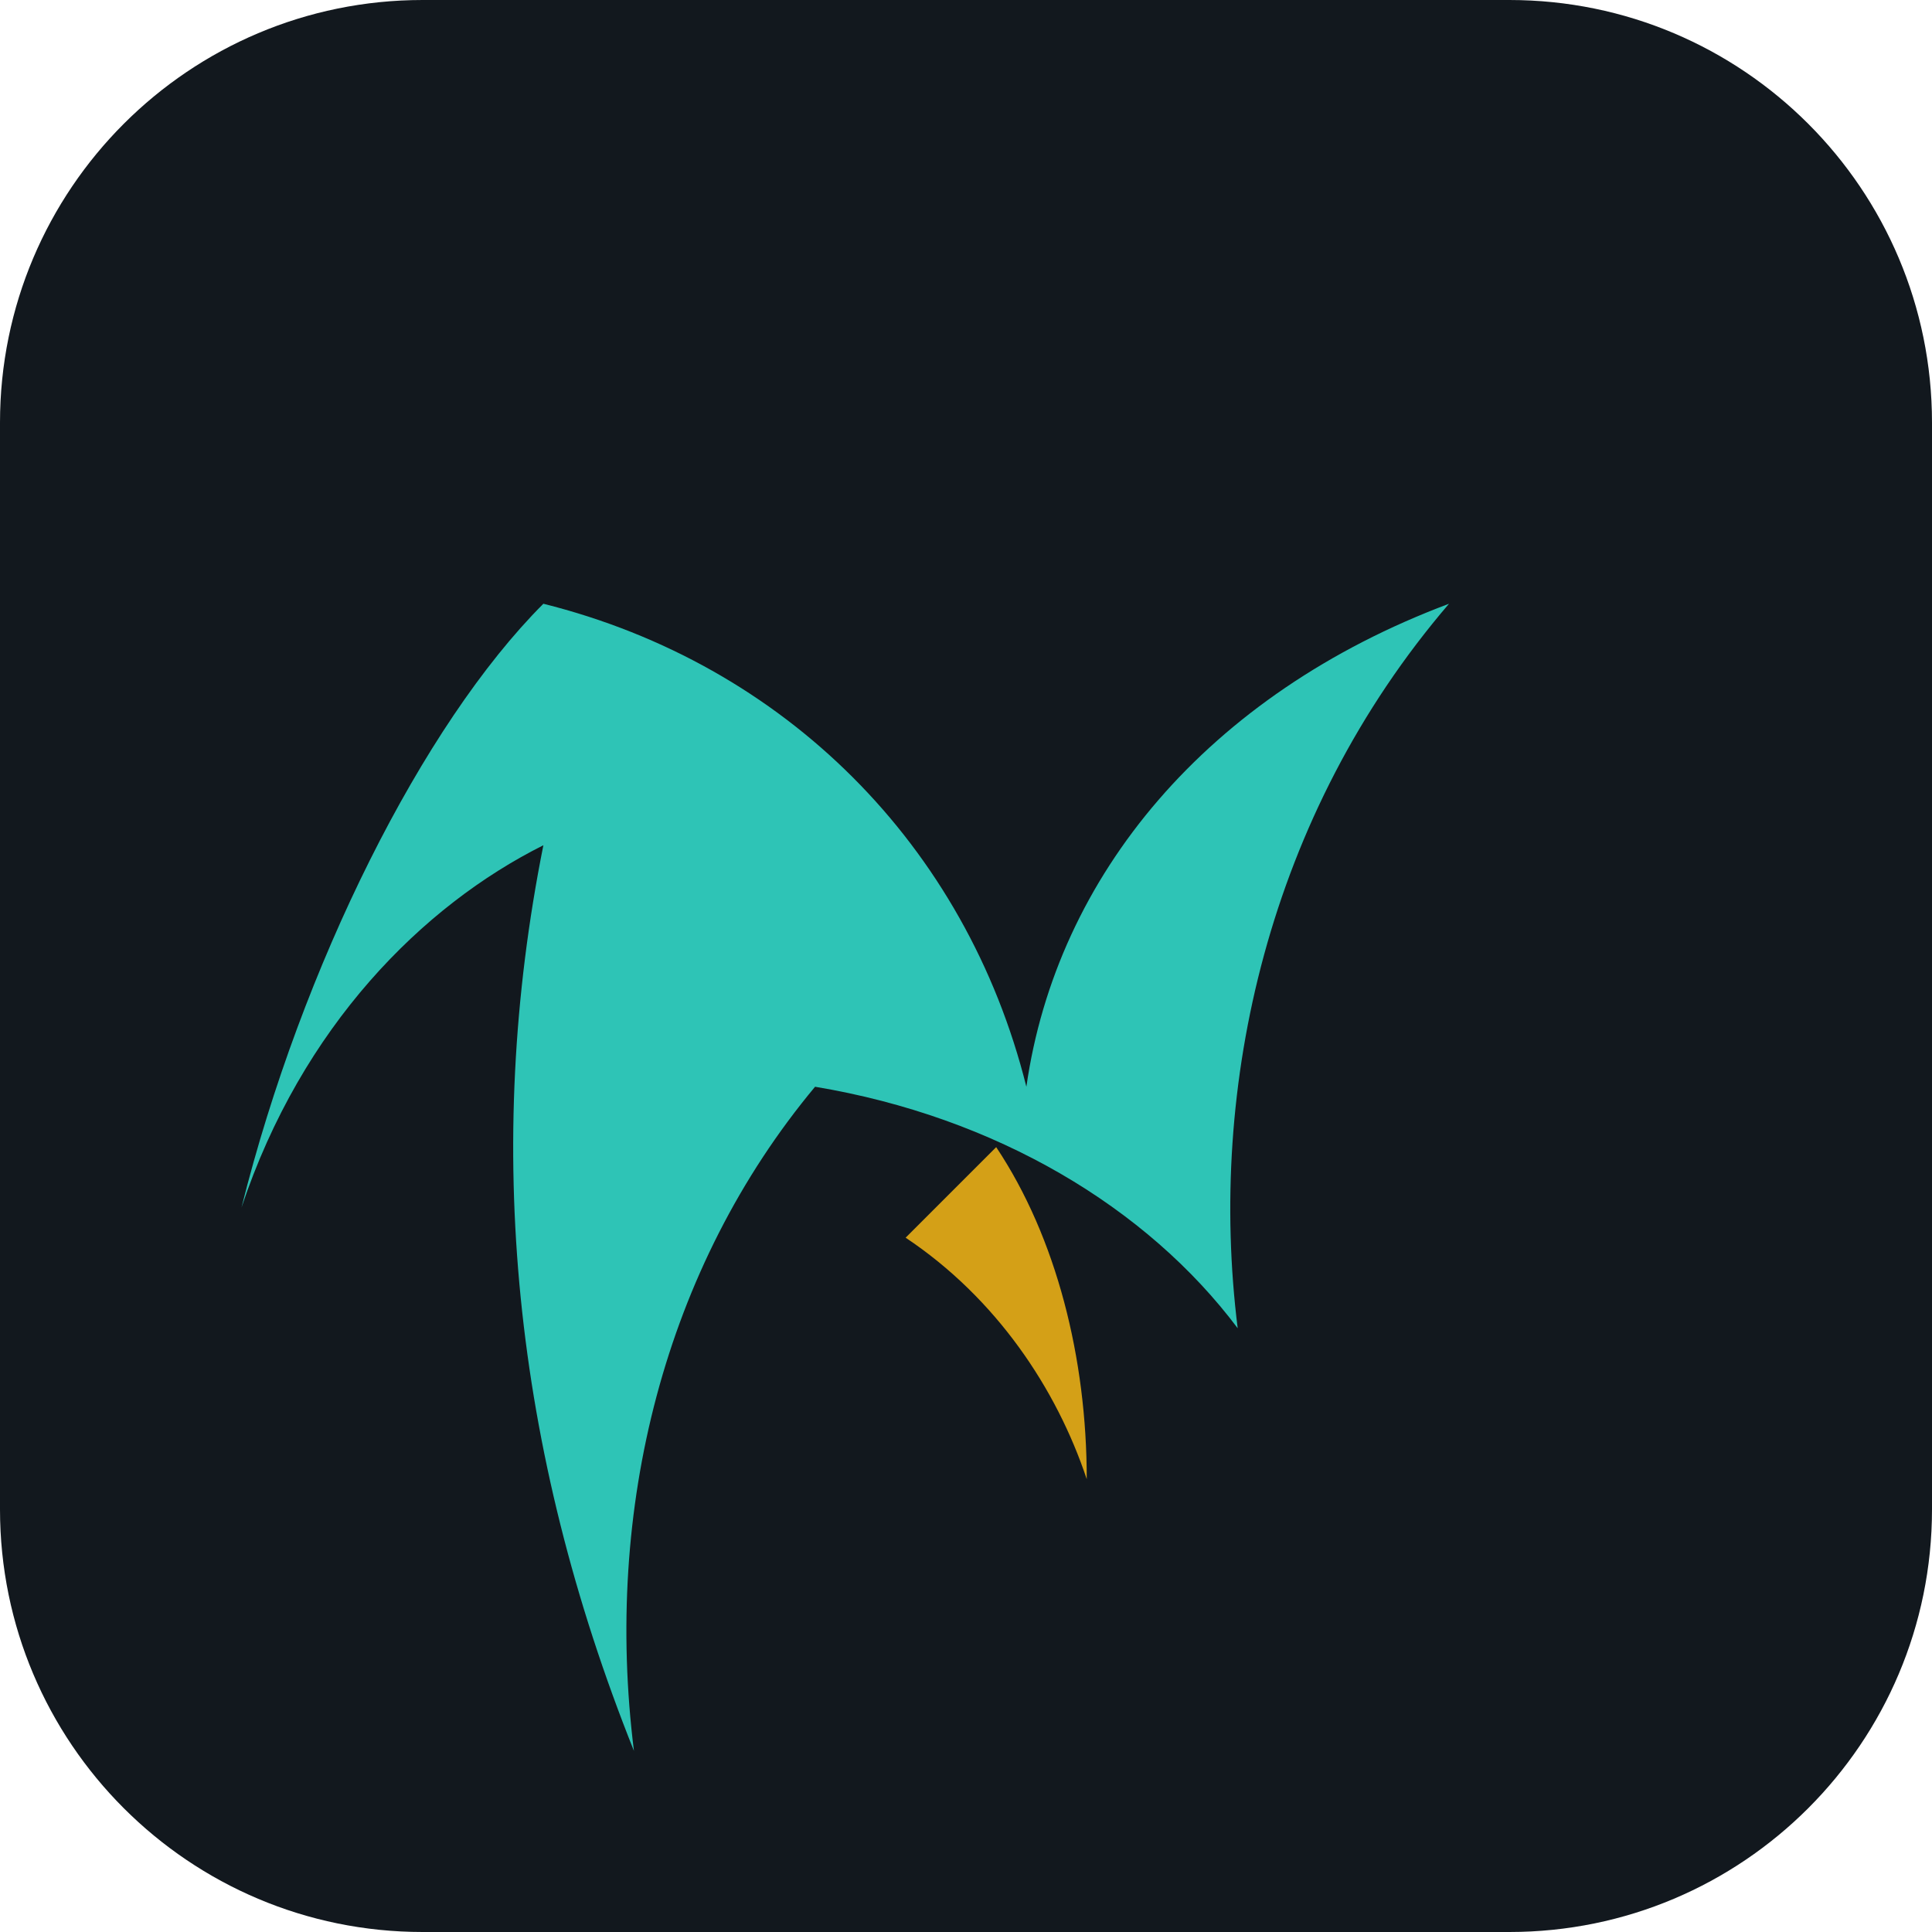
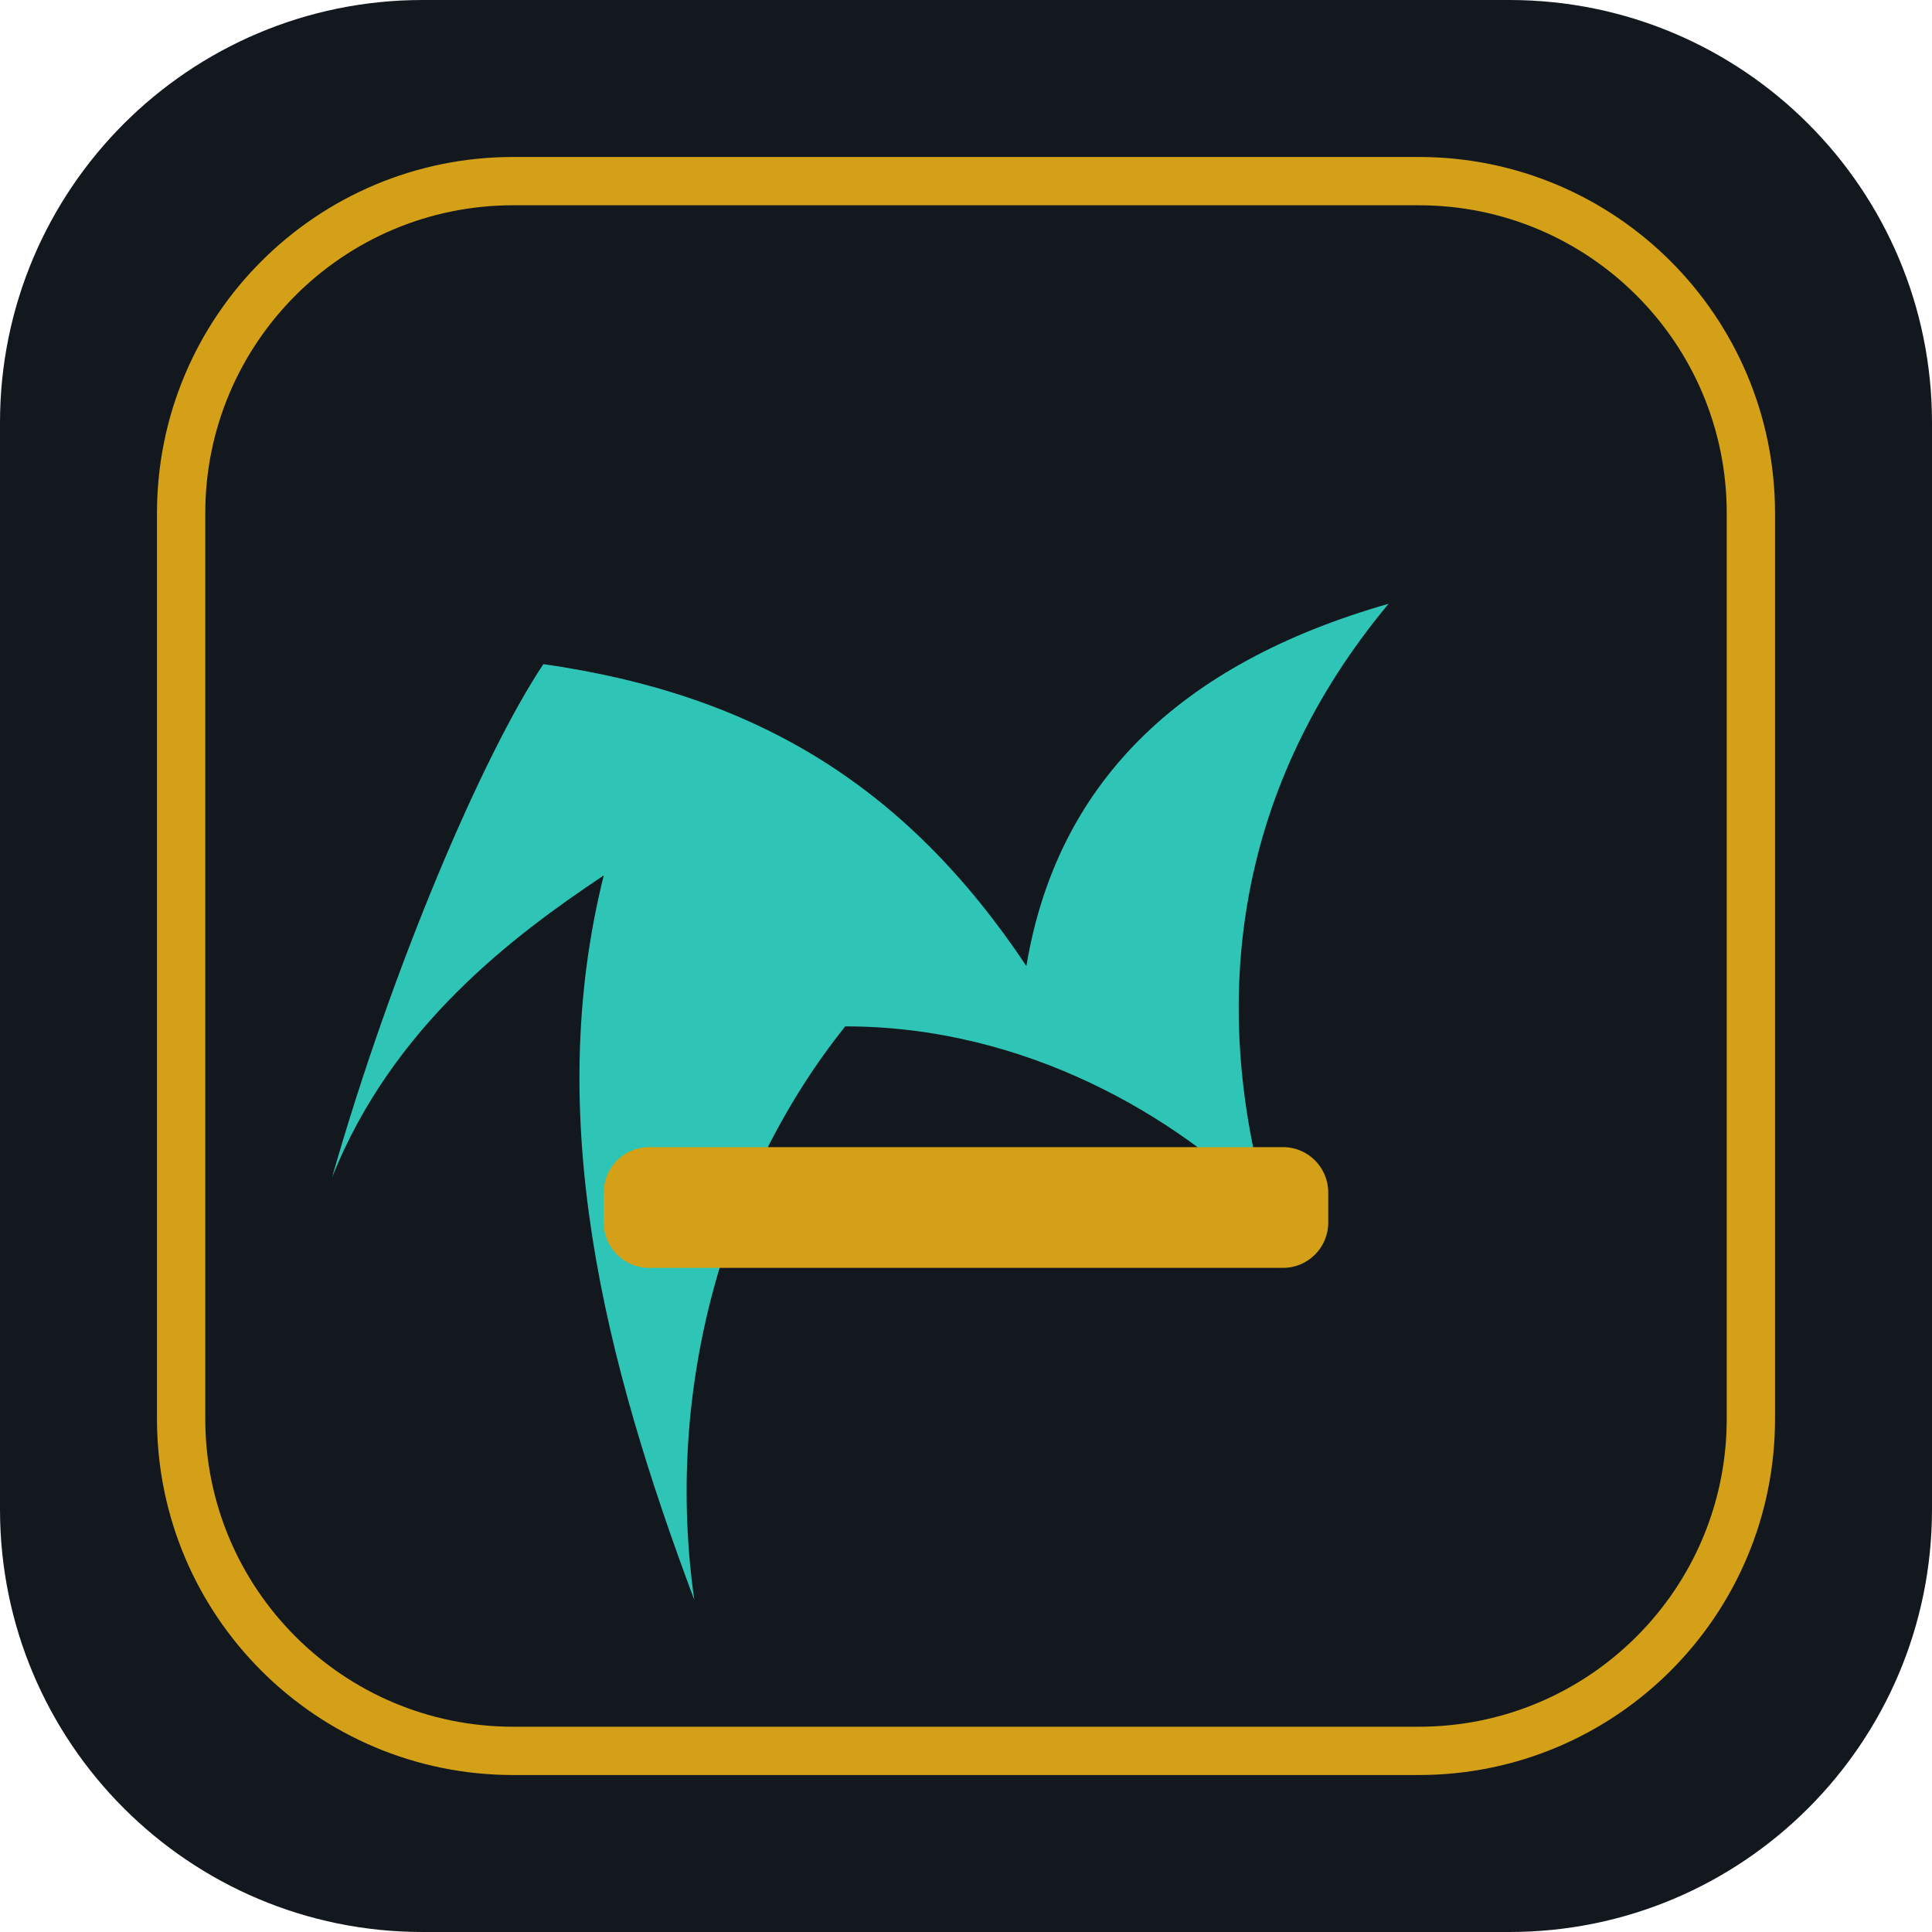
<svg xmlns="http://www.w3.org/2000/svg" width="1024" height="1024" viewBox="0 0 64 64">
  <rect width="64" height="64" rx="14" fill="#12181E" />
-   <path fill="#2EC4B6" d="M18 20c8 2 14 8 16 16 1-7 6-13 14-16-6 7-8 16-7 24-3-4-8-7-14-8-5 6-7 14-6 22-4-10-5-20-3-30-4 2-8 6-10 12 2-8 6-16 10-20z" />
-   <path fill="#D4A017" d="M33 38c2 3 3 7 3 11-1-3-3-6-6-8 1-1 2-2 3-3z" />
+   <rect x="6" y="6" width="52" height="52" rx="11" fill="none" stroke="#D4A017" stroke-width="1.6" />
+   <path fill="#2EC4B6" d="M18 22c7 1 12 4 16 10 1-6 5-10 12-12-5 6-6 13-4 20-3-3-8-6-14-6-4 5-6 12-5 19-3-8-5-16-3-24-3 2-7 5-9 10 2-7 5-14 7-17z" />
+   <rect x="20" y="38" width="24" height="4" rx="1.5" fill="#D4A017" />
</svg>
